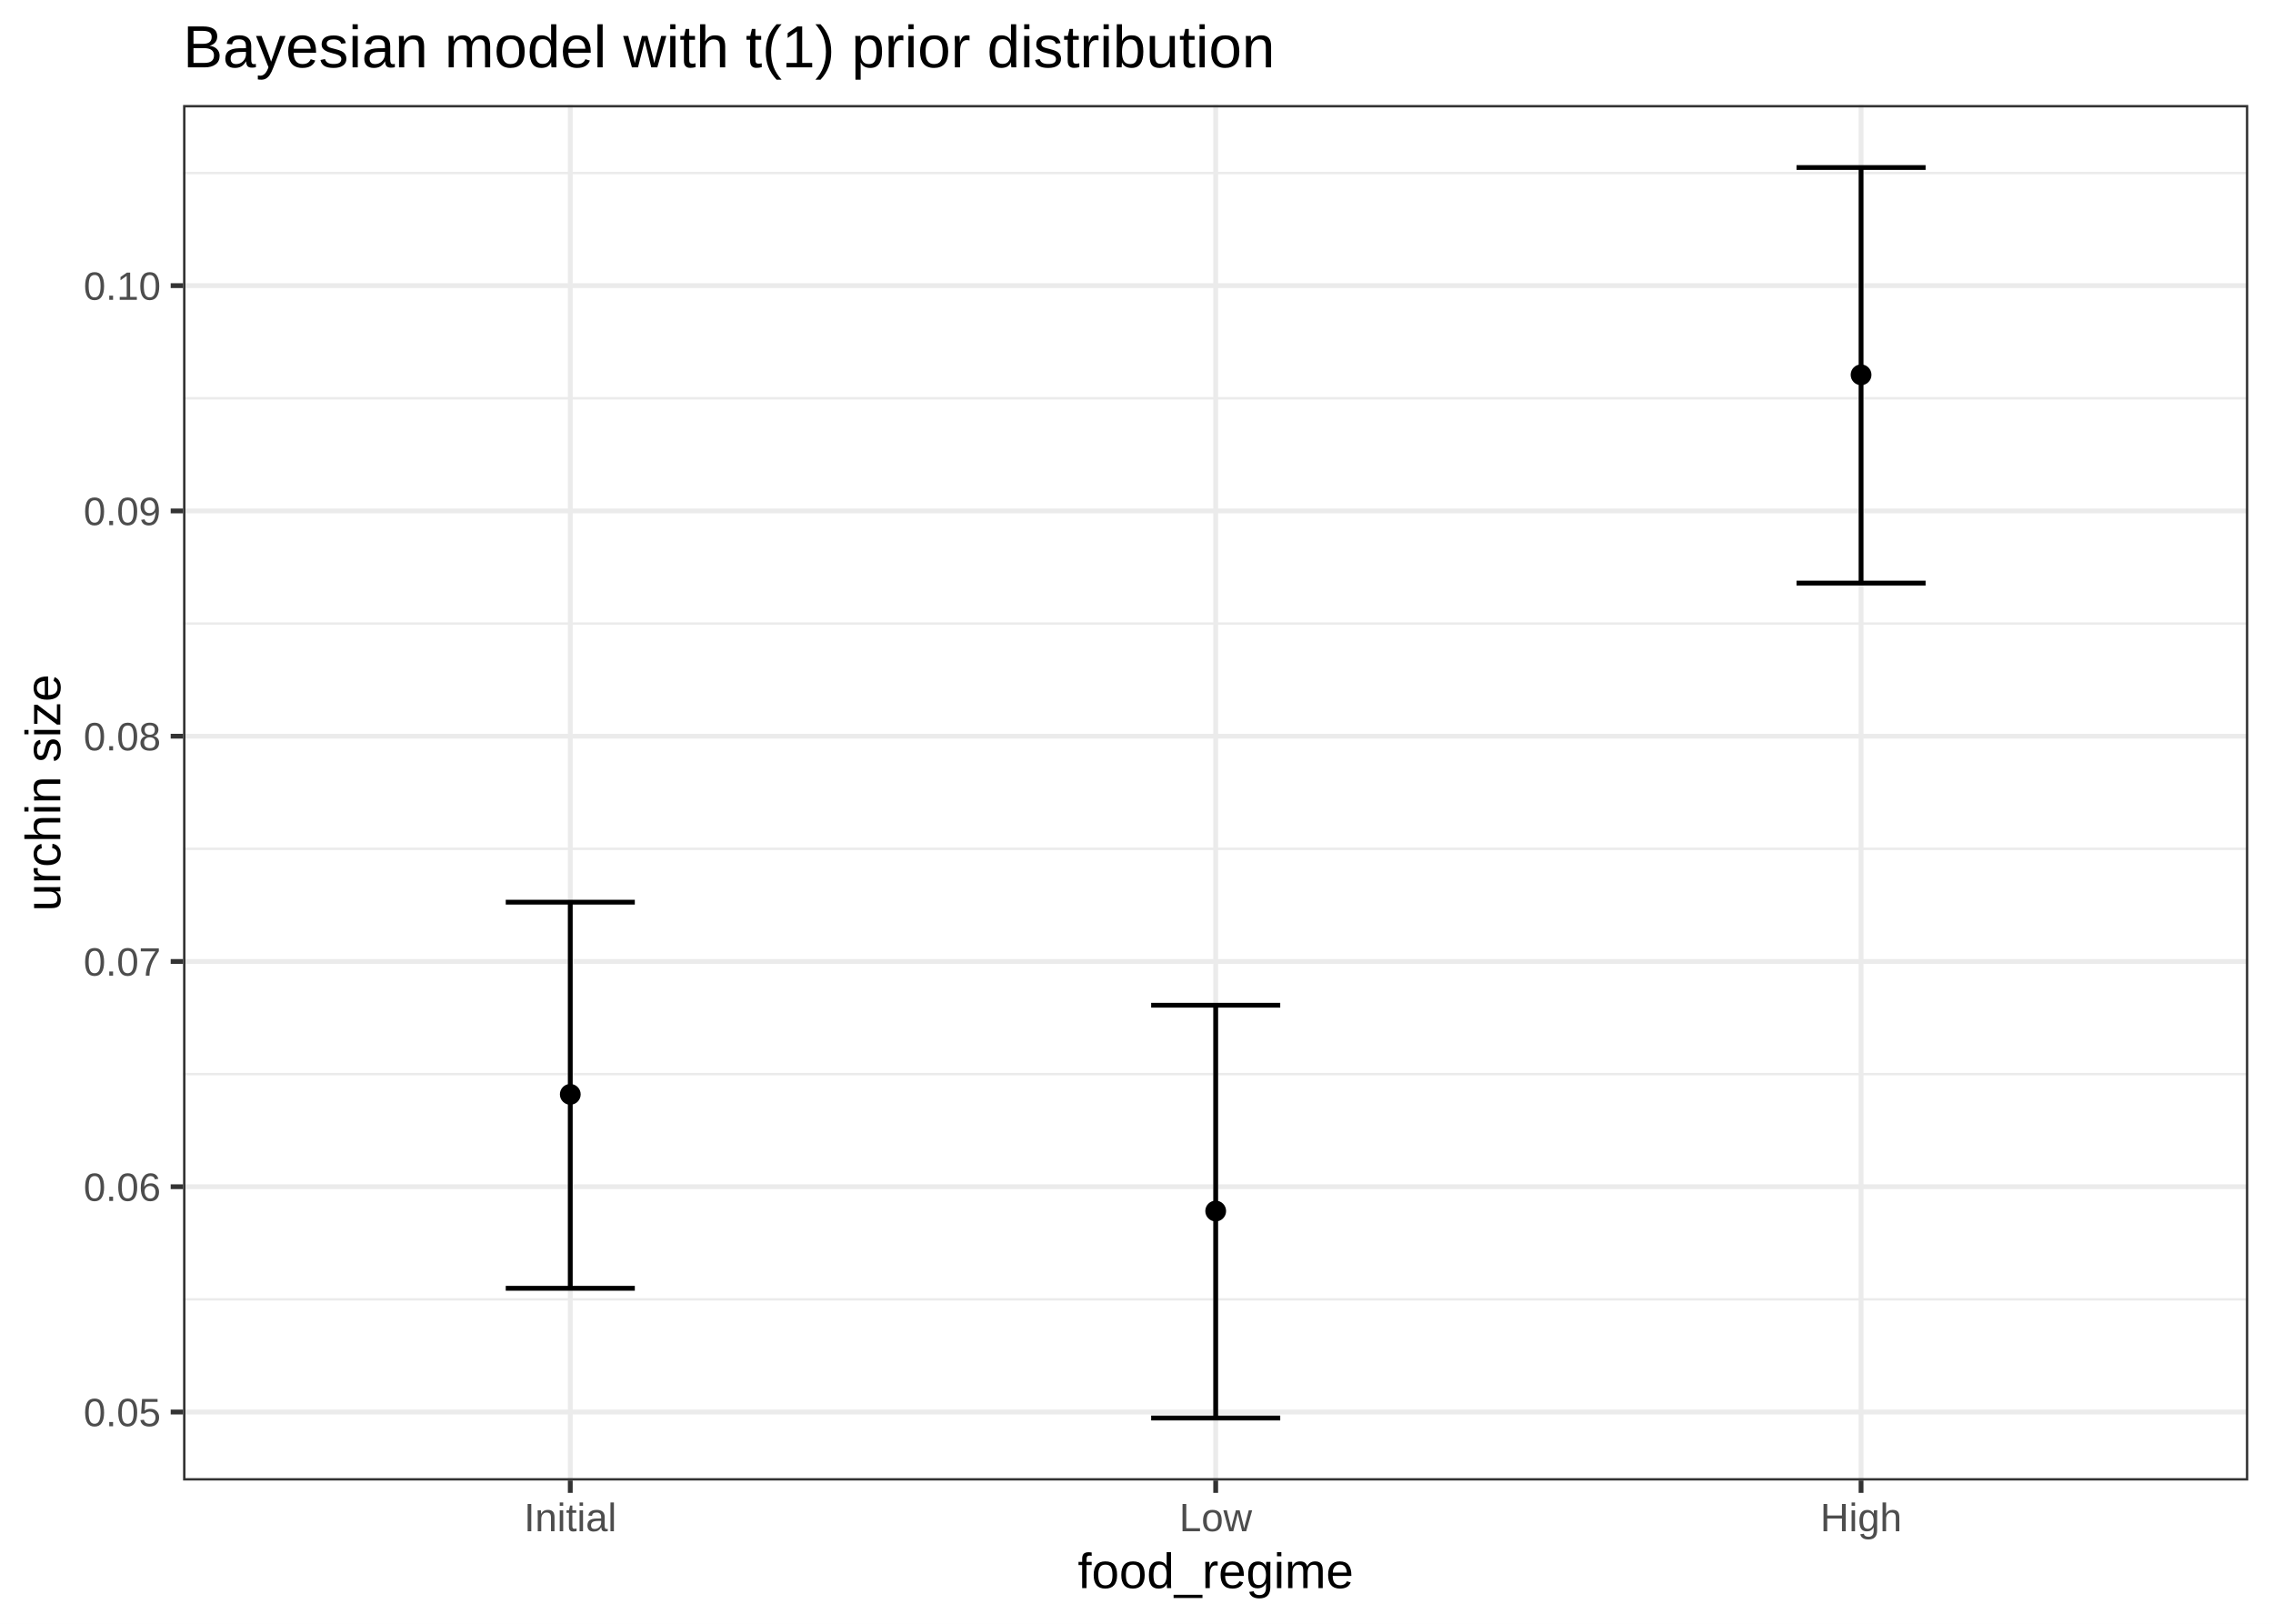
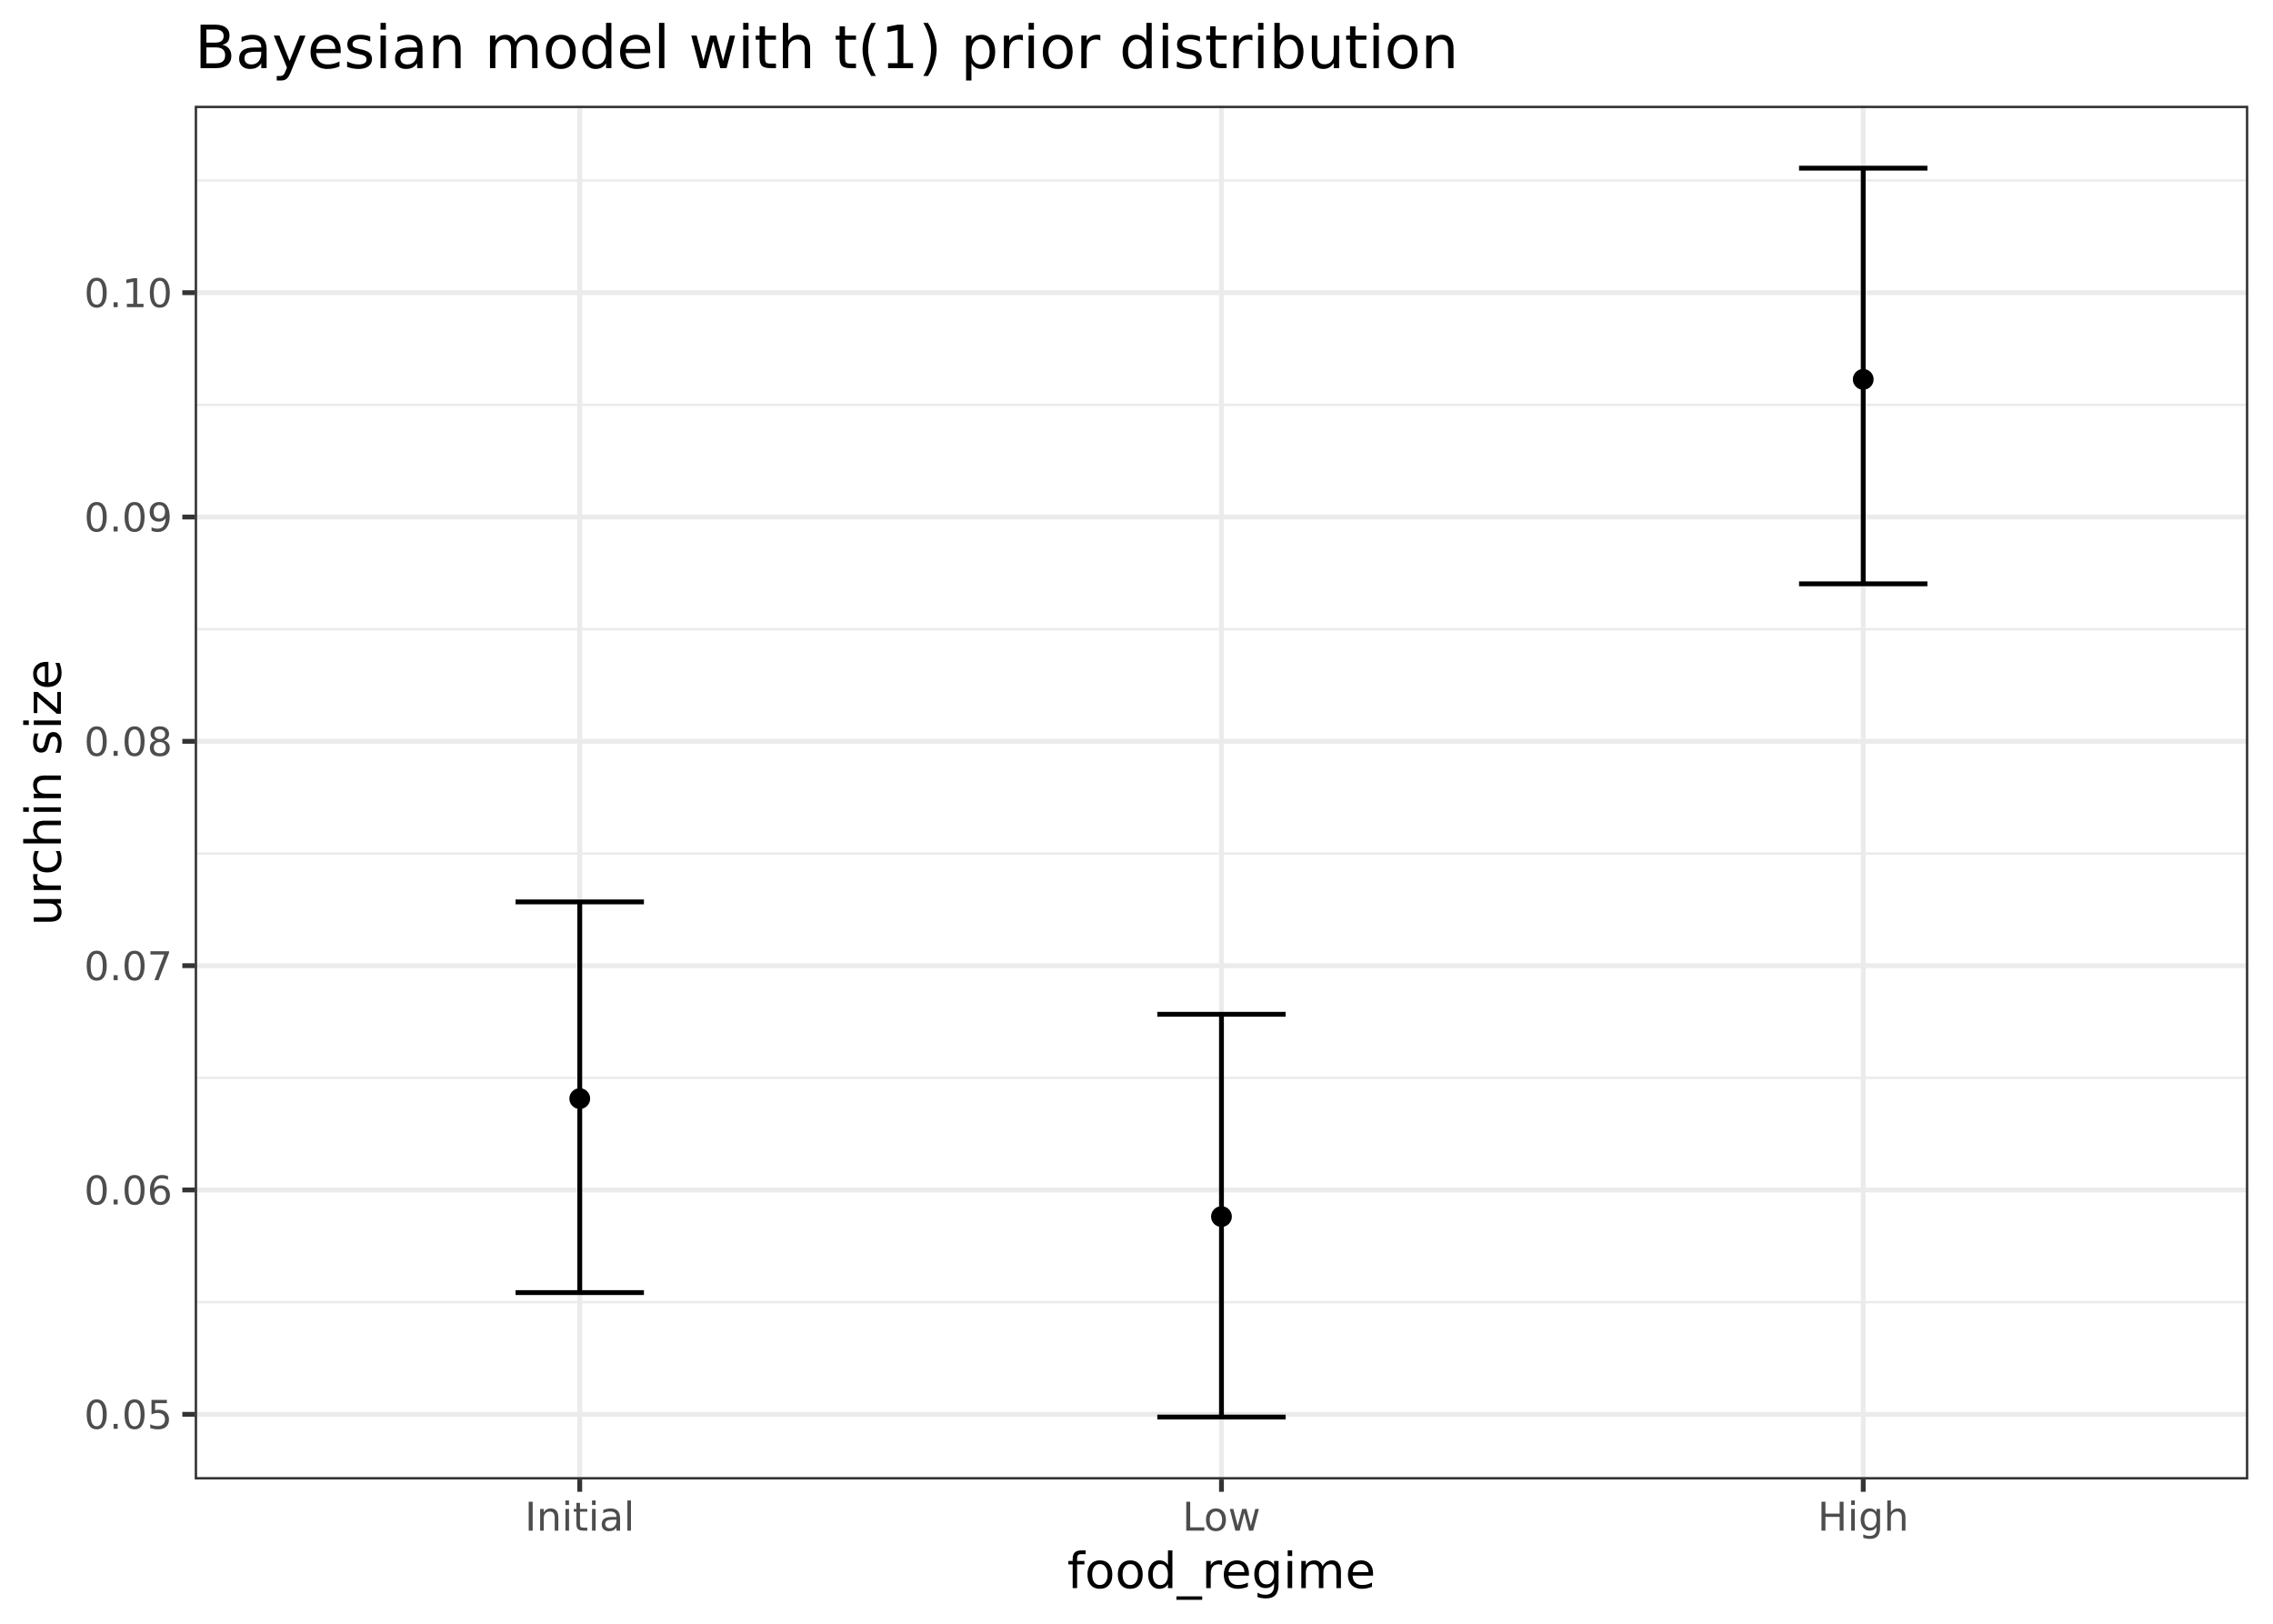
<svg xmlns="http://www.w3.org/2000/svg" class="svglite" width="504.00pt" height="360.00pt" viewBox="0 0 504.00 360.00">
  <defs>
    <style type="text/css">
    .svglite line, .svglite polyline, .svglite polygon, .svglite path, .svglite rect, .svglite circle {
      fill: none;
      stroke: #000000;
      stroke-linecap: round;
      stroke-linejoin: round;
      stroke-miterlimit: 10.00;
    }
  </style>
  </defs>
  <rect width="100%" height="100%" style="stroke: none; fill: none;" />
  <defs>
    <clipPath id="cpMC4wMHw1MDQuMDB8MC4wMHwzNjAuMDA=">
      <rect x="0.00" y="0.00" width="504.00" height="360.00" />
    </clipPath>
  </defs>
  <g clip-path="url(#cpMC4wMHw1MDQuMDB8MC4wMHwzNjAuMDA=)">
    <rect x="0.00" y="0.00" width="504.00" height="360.00" style="stroke-width: 1.07; stroke: #FFFFFF; fill: #FFFFFF;" />
  </g>
  <defs>
-     <clipPath id="cpNDAuNTl8NDk4LjUyfDIzLjI4fDMyOC4yNQ==">
-       <rect x="40.59" y="23.28" width="457.93" height="304.97" />
+     <clipPath id="cpNDMuMTd8NDk4LjUyfDIzLjQ0fDMyOC4wMQ==">
+       <rect x="43.17" y="23.44" width="455.35" height="304.58" />
    </clipPath>
  </defs>
-   <g clip-path="url(#cpNDAuNTl8NDk4LjUyfDIzLjI4fDMyOC4yNQ==)">
-     <rect x="40.59" y="23.28" width="457.93" height="304.97" style="stroke-width: 1.07; stroke: none; fill: #FFFFFF;" />
-     <polyline points="40.59,288.08 498.52,288.08 " style="stroke-width: 0.53; stroke: #EBEBEB; stroke-linecap: butt;" />
-     <polyline points="40.59,238.14 498.52,238.14 " style="stroke-width: 0.53; stroke: #EBEBEB; stroke-linecap: butt;" />
-     <polyline points="40.59,188.19 498.52,188.19 " style="stroke-width: 0.53; stroke: #EBEBEB; stroke-linecap: butt;" />
-     <polyline points="40.59,138.25 498.52,138.25 " style="stroke-width: 0.53; stroke: #EBEBEB; stroke-linecap: butt;" />
-     <polyline points="40.59,88.30 498.52,88.30 " style="stroke-width: 0.53; stroke: #EBEBEB; stroke-linecap: butt;" />
-     <polyline points="40.59,38.36 498.52,38.36 " style="stroke-width: 0.53; stroke: #EBEBEB; stroke-linecap: butt;" />
-     <polyline points="40.59,313.06 498.52,313.06 " style="stroke-width: 1.07; stroke: #EBEBEB; stroke-linecap: butt;" />
-     <polyline points="40.59,263.11 498.52,263.11 " style="stroke-width: 1.07; stroke: #EBEBEB; stroke-linecap: butt;" />
-     <polyline points="40.59,213.17 498.52,213.17 " style="stroke-width: 1.07; stroke: #EBEBEB; stroke-linecap: butt;" />
-     <polyline points="40.59,163.22 498.52,163.22 " style="stroke-width: 1.07; stroke: #EBEBEB; stroke-linecap: butt;" />
-     <polyline points="40.59,113.28 498.52,113.28 " style="stroke-width: 1.07; stroke: #EBEBEB; stroke-linecap: butt;" />
-     <polyline points="40.59,63.33 498.52,63.33 " style="stroke-width: 1.07; stroke: #EBEBEB; stroke-linecap: butt;" />
-     <polyline points="126.45,328.25 126.45,23.28 " style="stroke-width: 1.07; stroke: #EBEBEB; stroke-linecap: butt;" />
-     <polyline points="269.56,328.25 269.56,23.28 " style="stroke-width: 1.07; stroke: #EBEBEB; stroke-linecap: butt;" />
-     <polyline points="412.66,328.25 412.66,23.28 " style="stroke-width: 1.07; stroke: #EBEBEB; stroke-linecap: butt;" />
-     <circle cx="126.45" cy="242.63" r="1.95" style="stroke-width: 0.71; fill: #000000;" />
-     <circle cx="269.56" cy="268.50" r="1.95" style="stroke-width: 0.71; fill: #000000;" />
-     <circle cx="412.66" cy="83.10" r="1.95" style="stroke-width: 0.71; fill: #000000;" />
-     <polyline points="112.14,200.02 140.76,200.02 " style="stroke-width: 1.07; stroke-linecap: butt;" />
-     <polyline points="126.45,200.02 126.45,285.63 " style="stroke-width: 1.07; stroke-linecap: butt;" />
-     <polyline points="112.14,285.63 140.76,285.63 " style="stroke-width: 1.07; stroke-linecap: butt;" />
-     <polyline points="255.25,222.87 283.87,222.87 " style="stroke-width: 1.07; stroke-linecap: butt;" />
-     <polyline points="269.56,222.87 269.56,314.39 " style="stroke-width: 1.07; stroke-linecap: butt;" />
-     <polyline points="255.25,314.39 283.87,314.39 " style="stroke-width: 1.07; stroke-linecap: butt;" />
-     <polyline points="398.35,37.14 426.97,37.14 " style="stroke-width: 1.07; stroke-linecap: butt;" />
-     <polyline points="412.66,37.14 412.66,129.28 " style="stroke-width: 1.07; stroke-linecap: butt;" />
-     <polyline points="398.35,129.28 426.97,129.28 " style="stroke-width: 1.07; stroke-linecap: butt;" />
-     <rect x="40.59" y="23.28" width="457.93" height="304.97" style="stroke-width: 1.07; stroke: #333333;" />
+   <g clip-path="url(#cpNDMuMTd8NDk4LjUyfDIzLjQ0fDMyOC4wMQ==)">
+     <rect x="43.17" y="23.44" width="455.35" height="304.58" style="stroke-width: 1.07; stroke: none; fill: #FFFFFF;" />
+     <polyline points="43.17,288.70 498.52,288.70 " style="stroke-width: 0.53; stroke: #EBEBEB; stroke-linecap: butt;" />
+     <polyline points="43.17,238.97 498.52,238.97 " style="stroke-width: 0.53; stroke: #EBEBEB; stroke-linecap: butt;" />
+     <polyline points="43.17,189.23 498.52,189.23 " style="stroke-width: 0.53; stroke: #EBEBEB; stroke-linecap: butt;" />
+     <polyline points="43.17,139.49 498.52,139.49 " style="stroke-width: 0.53; stroke: #EBEBEB; stroke-linecap: butt;" />
+     <polyline points="43.17,89.76 498.52,89.76 " style="stroke-width: 0.53; stroke: #EBEBEB; stroke-linecap: butt;" />
+     <polyline points="43.17,40.02 498.52,40.02 " style="stroke-width: 0.53; stroke: #EBEBEB; stroke-linecap: butt;" />
+     <polyline points="43.17,313.57 498.52,313.57 " style="stroke-width: 1.07; stroke: #EBEBEB; stroke-linecap: butt;" />
+     <polyline points="43.17,263.83 498.52,263.83 " style="stroke-width: 1.07; stroke: #EBEBEB; stroke-linecap: butt;" />
+     <polyline points="43.17,214.10 498.52,214.10 " style="stroke-width: 1.07; stroke: #EBEBEB; stroke-linecap: butt;" />
+     <polyline points="43.17,164.36 498.52,164.36 " style="stroke-width: 1.07; stroke: #EBEBEB; stroke-linecap: butt;" />
+     <polyline points="43.17,114.63 498.52,114.63 " style="stroke-width: 1.07; stroke: #EBEBEB; stroke-linecap: butt;" />
+     <polyline points="43.17,64.89 498.52,64.89 " style="stroke-width: 1.07; stroke: #EBEBEB; stroke-linecap: butt;" />
+     <polyline points="128.55,328.01 128.55,23.44 " style="stroke-width: 1.07; stroke: #EBEBEB; stroke-linecap: butt;" />
+     <polyline points="270.84,328.01 270.84,23.44 " style="stroke-width: 1.07; stroke: #EBEBEB; stroke-linecap: butt;" />
+     <polyline points="413.14,328.01 413.14,23.44 " style="stroke-width: 1.07; stroke: #EBEBEB; stroke-linecap: butt;" />
+     <circle cx="128.55" cy="243.57" r="1.95" style="stroke-width: 0.71; fill: #000000;" />
+     <circle cx="270.84" cy="269.73" r="1.95" style="stroke-width: 0.71; fill: #000000;" />
+     <circle cx="413.14" cy="84.11" r="1.95" style="stroke-width: 0.71; fill: #000000;" />
+     <polyline points="114.32,199.96 142.78,199.96 " style="stroke-width: 1.07; stroke-linecap: butt;" />
+     <polyline points="128.55,199.96 128.55,286.58 " style="stroke-width: 1.07; stroke-linecap: butt;" />
+     <polyline points="114.32,286.58 142.78,286.58 " style="stroke-width: 1.07; stroke-linecap: butt;" />
+     <polyline points="256.61,224.88 285.07,224.88 " style="stroke-width: 1.07; stroke-linecap: butt;" />
+     <polyline points="270.84,224.88 270.84,314.17 " style="stroke-width: 1.07; stroke-linecap: butt;" />
+     <polyline points="256.61,314.17 285.07,314.17 " style="stroke-width: 1.07; stroke-linecap: butt;" />
+     <polyline points="398.91,37.28 427.37,37.28 " style="stroke-width: 1.07; stroke-linecap: butt;" />
+     <polyline points="413.14,37.28 413.14,129.44 " style="stroke-width: 1.07; stroke-linecap: butt;" />
+     <polyline points="398.91,129.44 427.37,129.44 " style="stroke-width: 1.07; stroke-linecap: butt;" />
+     <rect x="43.17" y="23.44" width="455.35" height="304.58" style="stroke-width: 1.07; stroke: #333333;" />
  </g>
  <g clip-path="url(#cpMC4wMHw1MDQuMDB8MC4wMHwzNjAuMDA=)">
-     <text x="35.66" y="316.21" text-anchor="end" style="font-size: 8.80px; fill: #4D4D4D; font-family: Arial;" textLength="17.13px" lengthAdjust="spacingAndGlyphs">0.05</text>
-     <text x="35.66" y="266.26" text-anchor="end" style="font-size: 8.80px; fill: #4D4D4D; font-family: Arial;" textLength="17.13px" lengthAdjust="spacingAndGlyphs">0.06</text>
-     <text x="35.66" y="216.32" text-anchor="end" style="font-size: 8.80px; fill: #4D4D4D; font-family: Arial;" textLength="17.13px" lengthAdjust="spacingAndGlyphs">0.07</text>
-     <text x="35.66" y="166.37" text-anchor="end" style="font-size: 8.80px; fill: #4D4D4D; font-family: Arial;" textLength="17.13px" lengthAdjust="spacingAndGlyphs">0.08</text>
-     <text x="35.66" y="116.43" text-anchor="end" style="font-size: 8.80px; fill: #4D4D4D; font-family: Arial;" textLength="17.13px" lengthAdjust="spacingAndGlyphs">0.09</text>
-     <text x="35.66" y="66.48" text-anchor="end" style="font-size: 8.80px; fill: #4D4D4D; font-family: Arial;" textLength="17.13px" lengthAdjust="spacingAndGlyphs">0.10</text>
-     <polyline points="37.85,313.06 40.59,313.06 " style="stroke-width: 1.07; stroke: #333333; stroke-linecap: butt;" />
-     <polyline points="37.85,263.11 40.59,263.11 " style="stroke-width: 1.07; stroke: #333333; stroke-linecap: butt;" />
-     <polyline points="37.85,213.17 40.59,213.17 " style="stroke-width: 1.07; stroke: #333333; stroke-linecap: butt;" />
-     <polyline points="37.85,163.22 40.59,163.22 " style="stroke-width: 1.07; stroke: #333333; stroke-linecap: butt;" />
-     <polyline points="37.85,113.28 40.59,113.28 " style="stroke-width: 1.07; stroke: #333333; stroke-linecap: butt;" />
-     <polyline points="37.85,63.33 40.59,63.33 " style="stroke-width: 1.07; stroke: #333333; stroke-linecap: butt;" />
-     <polyline points="126.45,330.99 126.45,328.25 " style="stroke-width: 1.07; stroke: #333333; stroke-linecap: butt;" />
-     <polyline points="269.56,330.99 269.56,328.25 " style="stroke-width: 1.07; stroke: #333333; stroke-linecap: butt;" />
-     <polyline points="412.66,330.99 412.66,328.25 " style="stroke-width: 1.07; stroke: #333333; stroke-linecap: butt;" />
-     <text x="126.45" y="339.49" text-anchor="middle" style="font-size: 8.80px; fill: #4D4D4D; font-family: Arial;" textLength="20.53px" lengthAdjust="spacingAndGlyphs">Initial</text>
-     <text x="269.56" y="339.49" text-anchor="middle" style="font-size: 8.80px; fill: #4D4D4D; font-family: Arial;" textLength="16.14px" lengthAdjust="spacingAndGlyphs">Low</text>
-     <text x="412.66" y="339.49" text-anchor="middle" style="font-size: 8.80px; fill: #4D4D4D; font-family: Arial;" textLength="18.09px" lengthAdjust="spacingAndGlyphs">High</text>
-     <text x="269.56" y="352.10" text-anchor="middle" style="font-size: 11.00px; font-family: Arial;" textLength="61.16px" lengthAdjust="spacingAndGlyphs">food_regime</text>
-     <text transform="translate(13.37,175.77) rotate(-90)" text-anchor="middle" style="font-size: 11.00px; font-family: Arial;" textLength="52.58px" lengthAdjust="spacingAndGlyphs">urchin size</text>
-     <text x="40.59" y="14.94" style="font-size: 13.20px; font-family: Arial;" textLength="241.94px" lengthAdjust="spacingAndGlyphs">Bayesian model with t(1) prior distribution</text>
+     <text x="38.24" y="316.78" text-anchor="end" style="font-size: 8.80px; fill: #4D4D4D; font-family: DejaVu Sans;" textLength="19.58px" lengthAdjust="spacingAndGlyphs">0.05</text>
+     <text x="38.24" y="267.04" text-anchor="end" style="font-size: 8.80px; fill: #4D4D4D; font-family: DejaVu Sans;" textLength="19.58px" lengthAdjust="spacingAndGlyphs">0.06</text>
+     <text x="38.24" y="217.31" text-anchor="end" style="font-size: 8.80px; fill: #4D4D4D; font-family: DejaVu Sans;" textLength="19.58px" lengthAdjust="spacingAndGlyphs">0.07</text>
+     <text x="38.24" y="167.57" text-anchor="end" style="font-size: 8.80px; fill: #4D4D4D; font-family: DejaVu Sans;" textLength="19.58px" lengthAdjust="spacingAndGlyphs">0.08</text>
+     <text x="38.24" y="117.83" text-anchor="end" style="font-size: 8.80px; fill: #4D4D4D; font-family: DejaVu Sans;" textLength="19.58px" lengthAdjust="spacingAndGlyphs">0.09</text>
+     <text x="38.24" y="68.10" text-anchor="end" style="font-size: 8.80px; fill: #4D4D4D; font-family: DejaVu Sans;" textLength="19.58px" lengthAdjust="spacingAndGlyphs">0.10</text>
+     <polyline points="40.43,313.57 43.17,313.57 " style="stroke-width: 1.07; stroke: #333333; stroke-linecap: butt;" />
+     <polyline points="40.43,263.83 43.17,263.83 " style="stroke-width: 1.07; stroke: #333333; stroke-linecap: butt;" />
+     <polyline points="40.43,214.10 43.17,214.10 " style="stroke-width: 1.07; stroke: #333333; stroke-linecap: butt;" />
+     <polyline points="40.43,164.36 43.17,164.36 " style="stroke-width: 1.07; stroke: #333333; stroke-linecap: butt;" />
+     <polyline points="40.43,114.63 43.17,114.63 " style="stroke-width: 1.07; stroke: #333333; stroke-linecap: butt;" />
+     <polyline points="40.43,64.89 43.17,64.89 " style="stroke-width: 1.07; stroke: #333333; stroke-linecap: butt;" />
+     <polyline points="128.55,330.75 128.55,328.01 " style="stroke-width: 1.07; stroke: #333333; stroke-linecap: butt;" />
+     <polyline points="270.84,330.75 270.84,328.01 " style="stroke-width: 1.07; stroke: #333333; stroke-linecap: butt;" />
+     <polyline points="413.14,330.75 413.14,328.01 " style="stroke-width: 1.07; stroke: #333333; stroke-linecap: butt;" />
+     <text x="128.55" y="339.36" text-anchor="middle" style="font-size: 8.80px; fill: #4D4D4D; font-family: DejaVu Sans;" textLength="24.35px" lengthAdjust="spacingAndGlyphs">Initial</text>
+     <text x="270.84" y="339.36" text-anchor="middle" style="font-size: 8.80px; fill: #4D4D4D; font-family: DejaVu Sans;" textLength="17.33px" lengthAdjust="spacingAndGlyphs">Low</text>
+     <text x="413.14" y="339.36" text-anchor="middle" style="font-size: 8.80px; fill: #4D4D4D; font-family: DejaVu Sans;" textLength="20.22px" lengthAdjust="spacingAndGlyphs">High</text>
+     <text x="270.84" y="352.10" text-anchor="middle" style="font-size: 11.00px; font-family: DejaVu Sans;" textLength="68.39px" lengthAdjust="spacingAndGlyphs">food_regime</text>
+     <text transform="translate(13.50,175.73) rotate(-90)" text-anchor="middle" style="font-size: 11.00px; font-family: DejaVu Sans;" textLength="59.13px" lengthAdjust="spacingAndGlyphs">urchin size</text>
+     <text x="43.17" y="15.10" style="font-size: 13.20px; font-family: DejaVu Sans;" textLength="280.02px" lengthAdjust="spacingAndGlyphs">Bayesian model with t(1) prior distribution</text>
  </g>
</svg>
